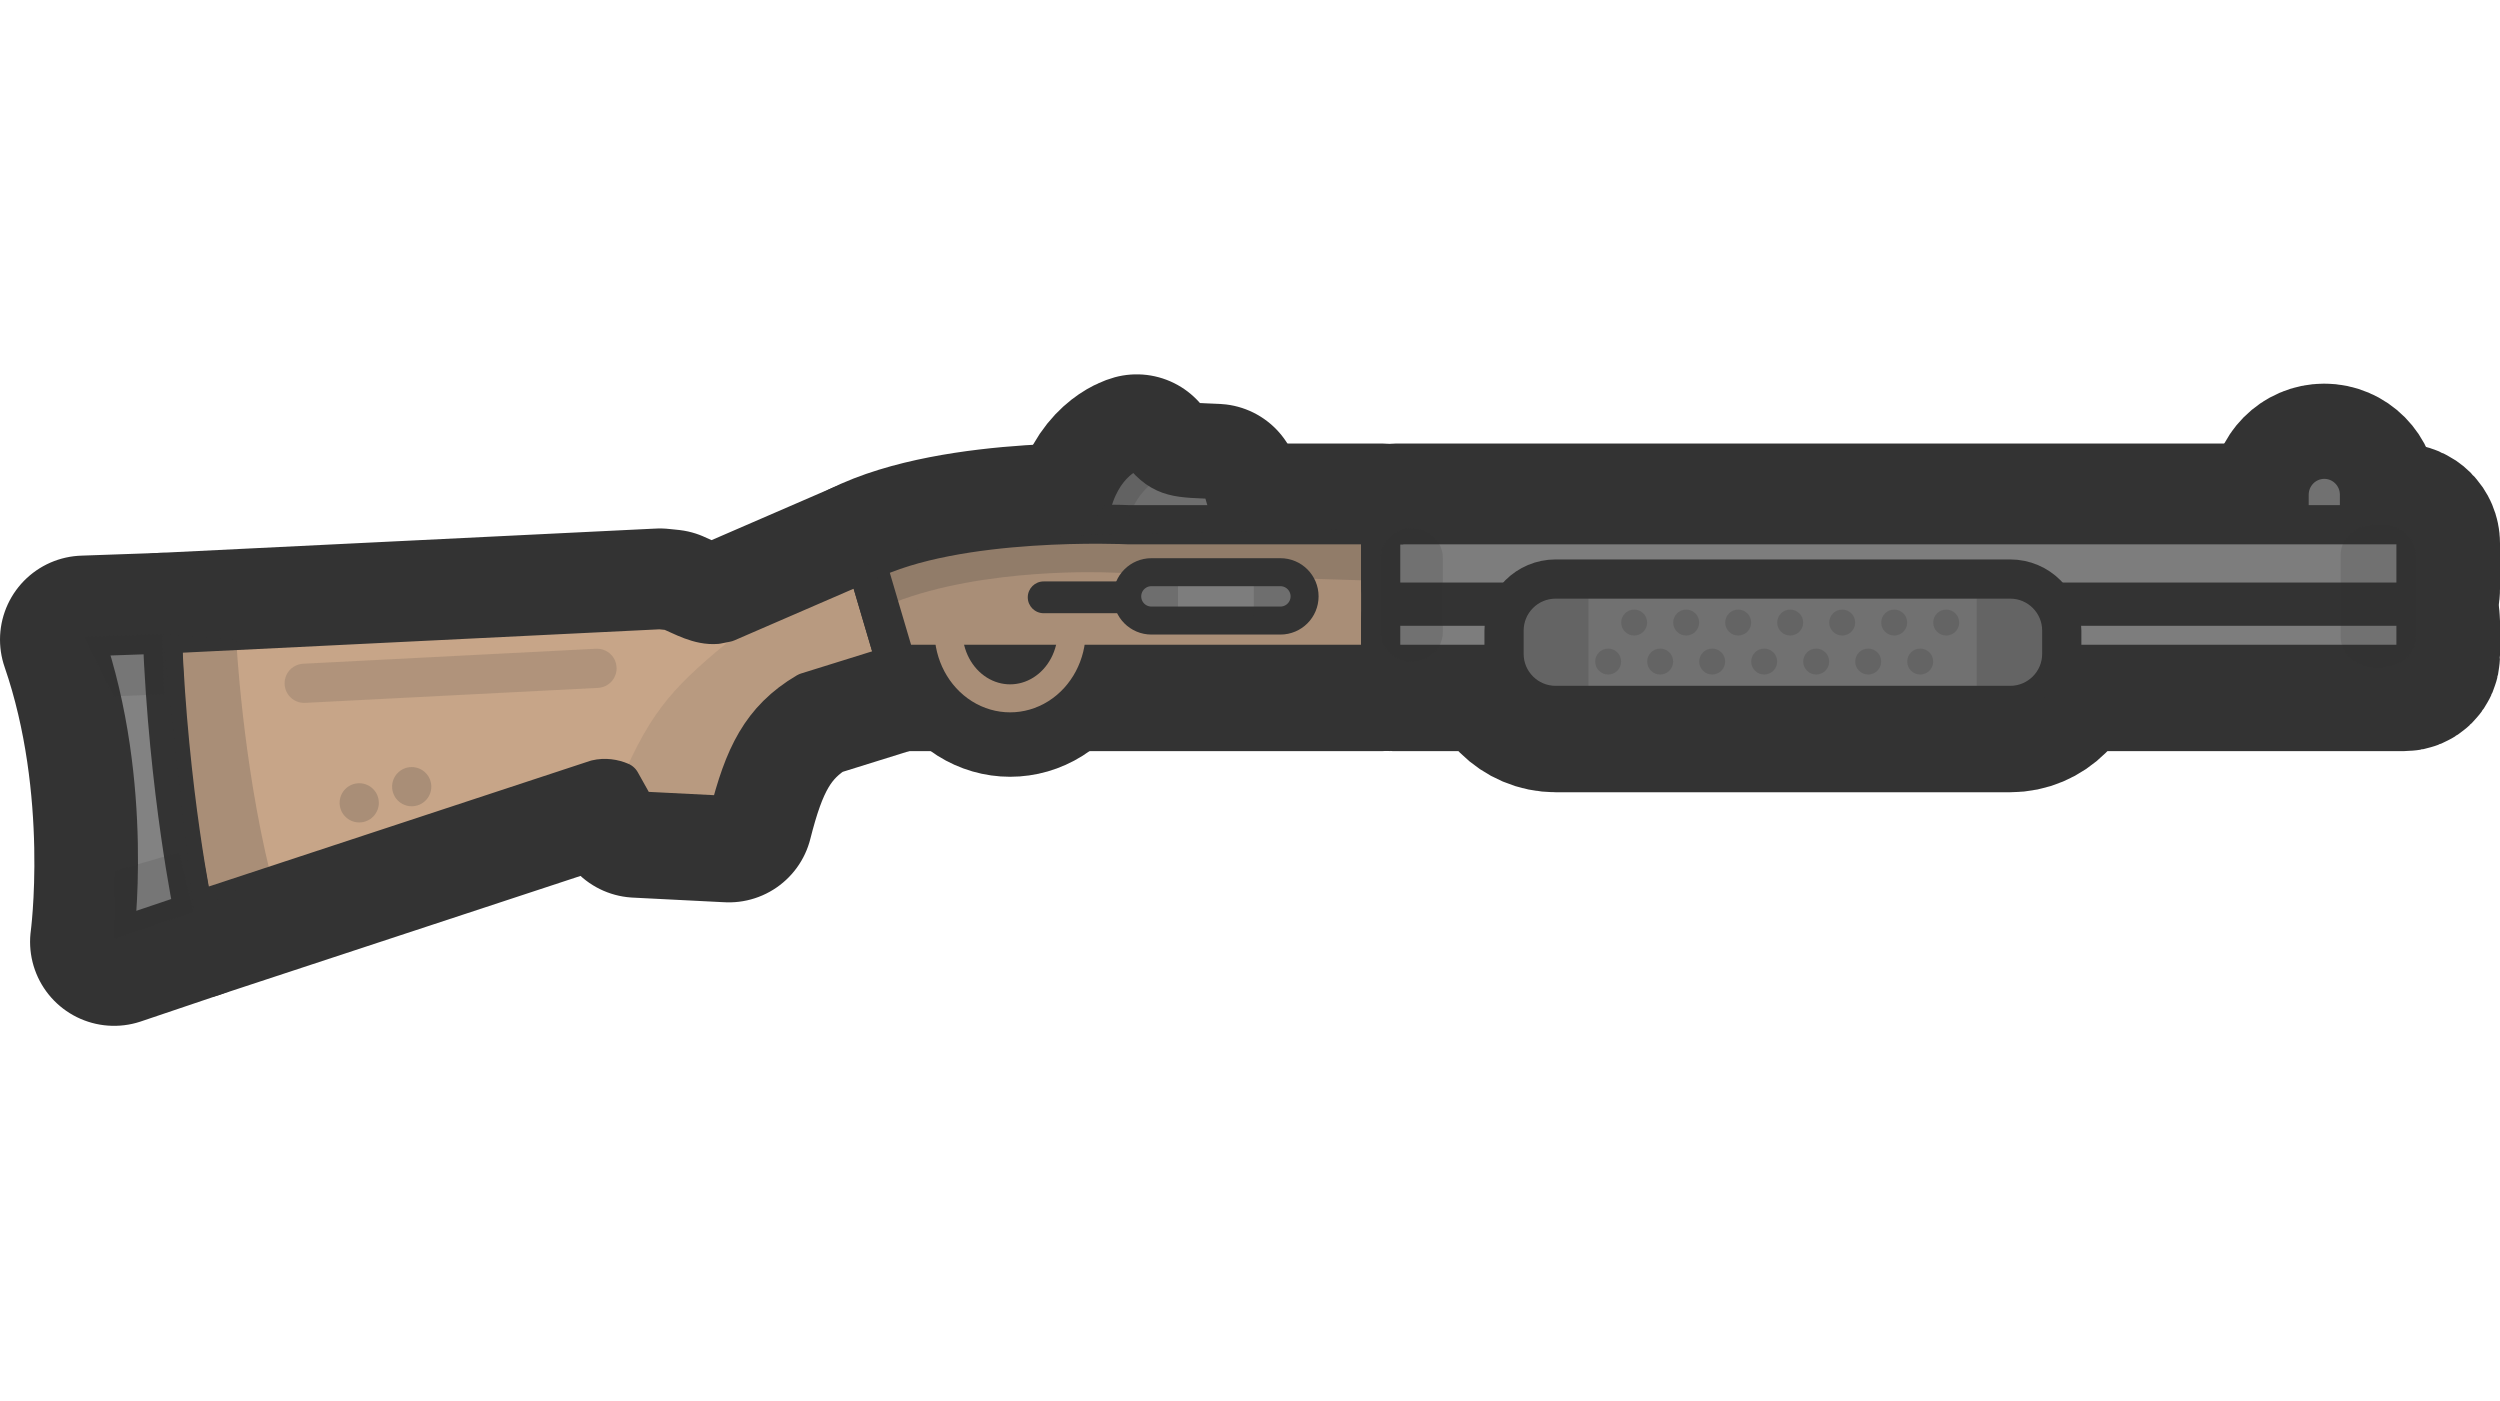
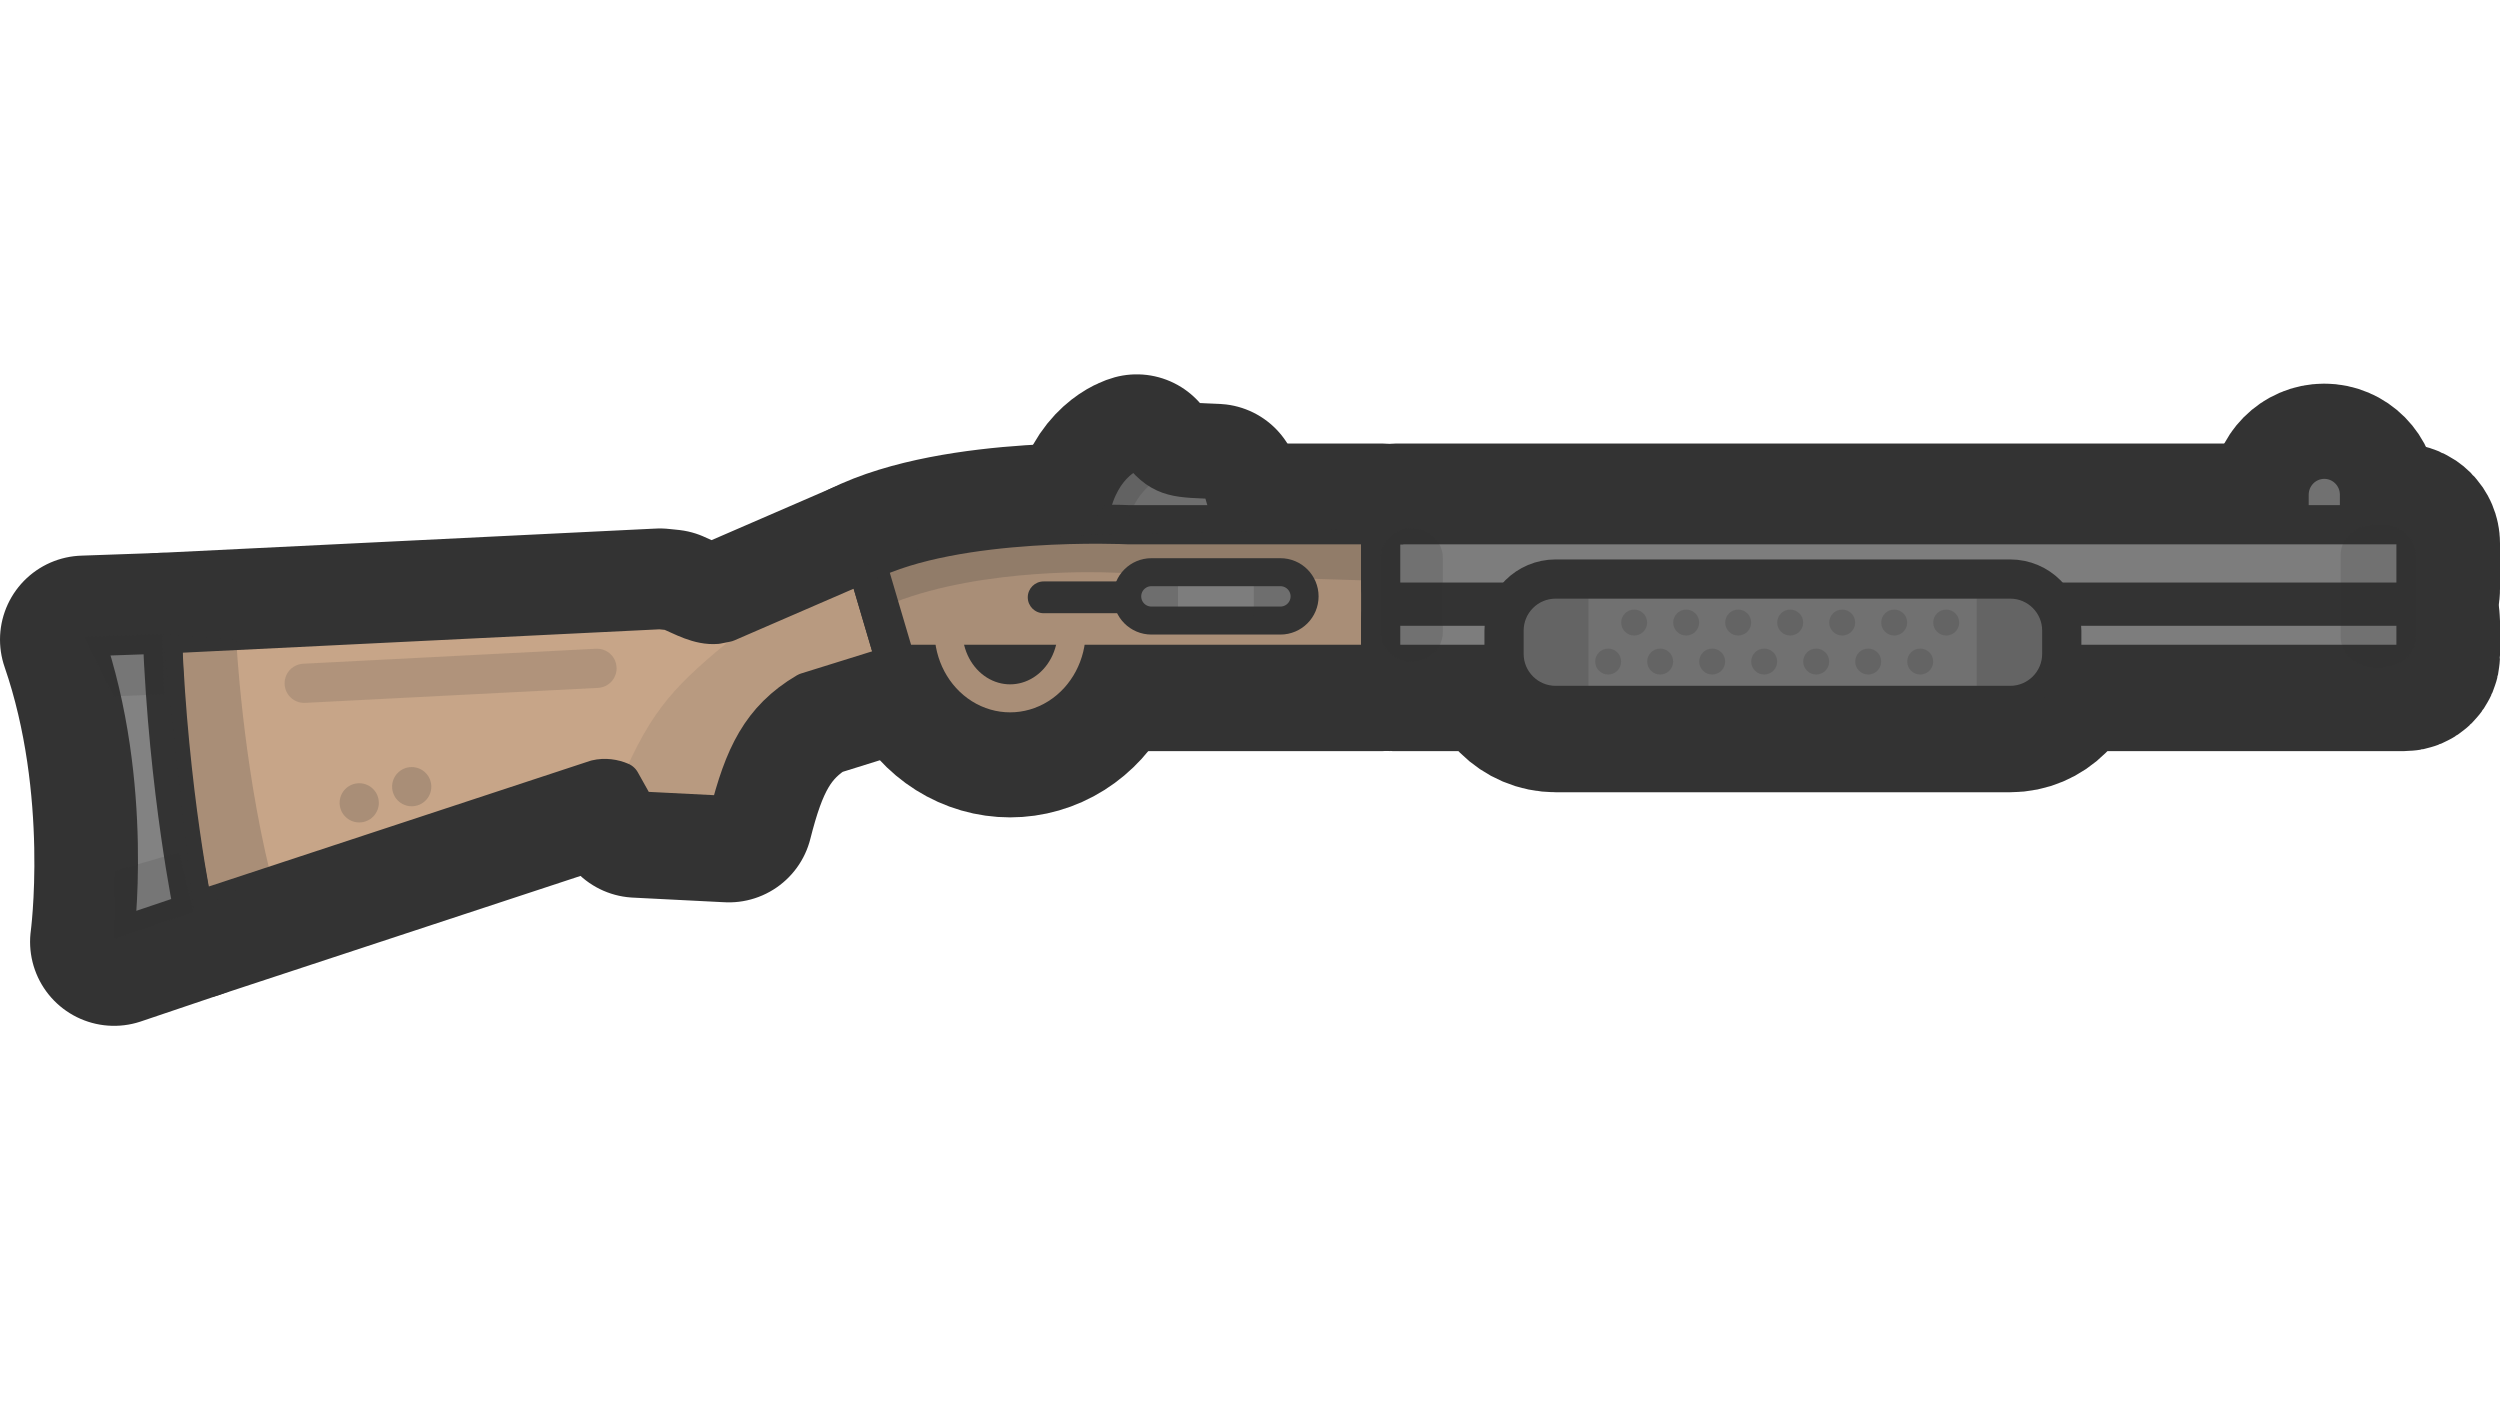
<svg xmlns="http://www.w3.org/2000/svg" width="446.374mm" height="250mm" viewBox="0 0 446.374 250" version="1.1" id="svg5">
  <defs id="defs2" />
  <g id="layer1">
-     <path style="fill:none;stroke:#333333;stroke-width:28;stroke-linecap:round;stroke-linejoin:round;stroke-dasharray:none;stroke-opacity:1" id="path1-2" d="m 191.353,112.694 a 11,12 0 0 1 -5.5,10.392 11,12 0 0 1 -11,0 11,12 0 0 1 -5.5,-10.392" />
+     <path style="fill:none;stroke:#333333;stroke-width:42.5;stroke-linecap:round;stroke-linejoin:round;stroke-dasharray:none;stroke-opacity:1" id="path1-2" d="m 191.353,112.694 a 11,12 0 0 1 -5.5,10.392 11,12 0 0 1 -11,0 11,12 0 0 1 -5.5,-10.392" />
    <path style="fill:#6e6e6e;fill-opacity:1;stroke:#333333;stroke-width:30;stroke-linecap:butt;stroke-linejoin:round;stroke-miterlimit:4;stroke-dasharray:none;stroke-opacity:1" d="m 195.587,92.14 c 1.756,-8.78 7.375,-10.301 7.375,-10.301 4.196,5.407 7.706,4.937 14.164,5.268 l 1.873,6.438 -23.646,-0.117 z" id="path18902-8" />
    <rect style="fill:#717171;fill-opacity:1;fill-rule:evenodd;stroke:#333333;stroke-width:30;stroke-linecap:square;stroke-linejoin:round;stroke-miterlimit:4;stroke-dasharray:none;stroke-dashoffset:188.976;stroke-opacity:1" id="rect18091-1" width="10.566" height="19.019" x="409.718" y="83.5" rx="6.001" ry="5.335" />
    <path style="fill:#c7a588;fill-opacity:1;stroke:#333333;stroke-width:30;stroke-linecap:butt;stroke-linejoin:round;stroke-miterlimit:4;stroke-dasharray:none;stroke-opacity:1" d="m 28.973,113.712 c 0.623,27.629 5.609,49.648 5.609,49.648 l 71.876,-23.682 c 1.563,-0.378 3.114,-0.122 4.362,0.415 l 2.908,5.193 16.411,0.831 v 0 c 2.65,-10.445 5.649,-17.155 13.918,-22.02 l 15.995,-4.986 -5.401,-18.281 -24.928,10.802 -1.753,0.348 c -3.179,0.26 -6.1,-1.5 -8.362,-2.441 l -1.77,-0.183 z" id="path1110-0" />
    <path style="fill:#828282;fill-opacity:1;stroke:#333333;stroke-width:30;stroke-linecap:butt;stroke-linejoin:round;stroke-miterlimit:4;stroke-dasharray:none;stroke-opacity:1" d="m 15,114.202 c 9.136,26.476 5.37,53.96 5.37,53.96 l 14.212,-4.802 c 0,0 -4.503,-21.279 -5.609,-49.648 z" id="path2762-3" />
    <path style="fill:#a98e77;fill-opacity:1;stroke:#333333;stroke-width:30;stroke-linecap:butt;stroke-linejoin:round;stroke-miterlimit:4;stroke-dasharray:none;stroke-opacity:1" d="m 154.651,100.833 c 16.214,-8.128 46.772,-6.644 46.772,-6.644 l 45.096,-4e-5 2.7e-4,24.925 -86.467,-3.1e-4 z" id="path5079-1" />
    <rect style="fill:#7d7d7d;fill-opacity:1;fill-rule:evenodd;stroke:#333333;stroke-width:30;stroke-linecap:round;stroke-linejoin:round;stroke-miterlimit:4;stroke-dasharray:none;stroke-dashoffset:188.976;stroke-opacity:1" id="rect9568-1" width="184.855" height="13.829" x="246.519" y="94.188" ry="2.839" />
    <rect style="fill:#7d7d7d;fill-opacity:1;fill-rule:evenodd;stroke:#333333;stroke-width:30;stroke-linecap:round;stroke-linejoin:round;stroke-miterlimit:4;stroke-dasharray:none;stroke-dashoffset:188.976;stroke-opacity:1" id="rect9568-7-5" width="184.855" height="10.375" x="246.519" y="108.738" ry="2.13" />
    <rect style="fill:#717171;fill-opacity:1;fill-rule:evenodd;stroke:#333333;stroke-width:30;stroke-linecap:round;stroke-linejoin:round;stroke-miterlimit:4;stroke-dasharray:none;stroke-dashoffset:188.976;stroke-opacity:1" id="rect11614-0" width="99.581" height="22.568" x="268.547" y="103.887" ry="9.211" />
    <path style="fill:#6e6e6e;fill-opacity:1;stroke:#333333;stroke-width:5;stroke-linecap:butt;stroke-linejoin:round;stroke-miterlimit:4;stroke-dasharray:none;stroke-opacity:1" d="m 195.587,91.64 c 1.756,-8.78 7.375,-10.301 7.375,-10.301 4.196,5.407 7.706,4.937 14.164,5.268 l 1.873,6.438 -23.646,-0.117 z" id="path18902" />
    <rect style="fill:#717171;fill-opacity:1;fill-rule:evenodd;stroke:#333333;stroke-width:5;stroke-linecap:square;stroke-linejoin:round;stroke-miterlimit:4;stroke-dasharray:none;stroke-dashoffset:188.976;stroke-opacity:1" id="rect18091" width="10.566" height="19.019" x="409.718" y="83" rx="6.001" ry="5.335" />
    <path style="fill:#c7a588;fill-opacity:1;stroke:#333333;stroke-width:7;stroke-linecap:butt;stroke-linejoin:round;stroke-miterlimit:4;stroke-dasharray:none;stroke-opacity:1" d="m 28.973,113.212 c 0.623,27.629 5.609,49.648 5.609,49.648 l 71.876,-23.682 c 1.563,-0.378 3.114,-0.122 4.362,0.415 l 2.908,5.193 16.411,0.831 v 0 c 2.65,-10.445 5.649,-17.155 13.918,-22.02 l 15.995,-4.986 -5.401,-18.281 -24.928,10.802 -1.753,0.348 c -3.179,0.26 -6.1,-1.5 -8.362,-2.441 l -1.77,-0.183 z" id="path1110" />
    <path style="fill:#333333;fill-opacity:0.1;stroke:#000000;stroke-width:0;stroke-linecap:butt;stroke-linejoin:miter;stroke-miterlimit:4;stroke-dasharray:none;stroke-opacity:1" d="m 110.82,139.594 c 5.638,-13.373 10.007,-17.44 20.509,-26.104 l 23.323,-13.157 5.401,18.281 -17.887,6.131 -9.482,12.713 -3.855,10.003 -9.482,-1.146 z" id="path2205" />
    <path style="fill:#828282;fill-opacity:1;stroke:#333333;stroke-width:7;stroke-linecap:butt;stroke-linejoin:round;stroke-miterlimit:4;stroke-dasharray:none;stroke-opacity:1" d="m 15,113.702 c 9.136,26.476 5.37,53.96 5.37,53.96 l 14.212,-4.802 c 0,0 -4.503,-21.279 -5.609,-49.648 z" id="path2762" />
    <path style="fill:#333333;fill-opacity:0.2;stroke:#000000;stroke-width:0;stroke-linecap:butt;stroke-linejoin:miter;stroke-miterlimit:4;stroke-dasharray:none;stroke-opacity:1" d="m 48.245,155.906 c -4.996,-20.342 -6.067,-41.755 -6.067,-41.755 l -13.205,-0.939 5.609,49.648 z" id="path3477" />
    <path style="fill:#333333;fill-opacity:0.15;stroke:#000000;stroke-width:0;stroke-linecap:butt;stroke-linejoin:miter;stroke-miterlimit:4;stroke-dasharray:none;stroke-opacity:1" d="m 20.37,167.662 14.212,-4.802 -2.575,-10.701 -11.599,3.39 z" id="path3760" />
    <path style="fill:#333333;fill-opacity:0.15;stroke:#000000;stroke-width:0;stroke-linecap:butt;stroke-linejoin:miter;stroke-miterlimit:4;stroke-dasharray:none;stroke-opacity:1" d="m 15,113.702 13.973,-0.49 0.358,10.754 -9.1,0.357 z" id="path3795" />
    <path style="fill:#333333;fill-opacity:0.2;stroke:#333333;stroke-width:7;stroke-linecap:round;stroke-linejoin:miter;stroke-miterlimit:4;stroke-dasharray:none;stroke-opacity:0.15" d="m 54.312,122.003 52.283,-2.677" id="path3830" />
    <ellipse style="fill:#333333;fill-opacity:0.2;fill-rule:evenodd;stroke:#333333;stroke-width:0;stroke-linecap:round;stroke-linejoin:round;stroke-miterlimit:4;stroke-dasharray:none;stroke-dashoffset:188.976;stroke-opacity:0.15" id="path4132" cx="64.14" cy="143.347" rx="3.5" ry="3.5" />
    <ellipse style="fill:#333333;fill-opacity:0.2;fill-rule:evenodd;stroke:#333333;stroke-width:0;stroke-linecap:round;stroke-linejoin:round;stroke-miterlimit:4;stroke-dasharray:none;stroke-dashoffset:188.976;stroke-opacity:0.15" id="path4132-9" cx="73.511" cy="140.46" rx="3.5" ry="3.5" />
    <path style="fill:#a98e77;fill-opacity:1;stroke:#333333;stroke-width:7;stroke-linecap:butt;stroke-linejoin:round;stroke-miterlimit:4;stroke-dasharray:none;stroke-opacity:1" d="m 154.651,100.332 c 16.214,-8.128 46.772,-6.644 46.772,-6.644 l 45.096,-4.2e-5 2.6e-4,24.925 -86.467,-3.1e-4 z" id="path5079" />
    <path style="fill:#333333;fill-opacity:0.2;stroke:#000000;stroke-width:0;stroke-linecap:butt;stroke-linejoin:miter;stroke-miterlimit:4;stroke-dasharray:none;stroke-opacity:1" d="m 201.557,92.927 c 0.819,-4.8 5.385,-7.609 5.385,-7.609 l -3.98,-3.98 -7.609,11.589 z" id="path19472" />
    <path style="fill:#333333;fill-opacity:0.2;stroke:#000000;stroke-width:0;stroke-linecap:butt;stroke-linejoin:miter;stroke-miterlimit:4;stroke-dasharray:none;stroke-opacity:1" d="m 159.669,107.564 c 16.208,-6.321 38.088,-5.349 38.088,-5.349 l 47.327,1.459 1.436,-9.393 -50.545,1.127 -26.905,1.297 -14.418,3.627 z" id="path6416" />
    <rect style="fill:#7d7d7d;fill-opacity:1;fill-rule:evenodd;stroke:#333333;stroke-width:5;stroke-linecap:round;stroke-linejoin:round;stroke-miterlimit:4;stroke-dasharray:none;stroke-dashoffset:188.976;stroke-opacity:1" id="rect6637" width="31.667" height="8.636" x="201.266" y="102.165" ry="4.318" />
    <rect style="fill:#333333;fill-opacity:0.2;fill-rule:evenodd;stroke:#333333;stroke-width:0;stroke-linecap:round;stroke-linejoin:round;stroke-miterlimit:4;stroke-dasharray:none;stroke-dashoffset:188.976;stroke-opacity:1" id="rect6931" width="9.068" height="7.773" x="201.266" y="102.165" ry="0" />
    <rect style="fill:#333333;fill-opacity:0.2;fill-rule:evenodd;stroke:#333333;stroke-width:0;stroke-linecap:round;stroke-linejoin:round;stroke-miterlimit:4;stroke-dasharray:none;stroke-dashoffset:188.976;stroke-opacity:1" id="rect6931-2" width="9.068" height="7.773" x="223.864" y="102.165" ry="0" />
    <rect style="fill:#333333;fill-opacity:1;fill-rule:evenodd;stroke:#333333;stroke-width:0;stroke-linecap:round;stroke-linejoin:round;stroke-miterlimit:4;stroke-dasharray:none;stroke-dashoffset:188.976;stroke-opacity:0.2" id="rect7170" width="19.362" height="5.678" x="183.507" y="103.813" ry="2.839" />
    <rect style="fill:#7d7d7d;fill-opacity:1;fill-rule:evenodd;stroke:#333333;stroke-width:7;stroke-linecap:round;stroke-linejoin:round;stroke-miterlimit:4;stroke-dasharray:none;stroke-dashoffset:188.976;stroke-opacity:1" id="rect9568" width="184.855" height="13.829" x="246.519" y="93.688" ry="2.839" />
    <rect style="fill:#7d7d7d;fill-opacity:1;fill-rule:evenodd;stroke:#333333;stroke-width:7;stroke-linecap:round;stroke-linejoin:round;stroke-miterlimit:4;stroke-dasharray:none;stroke-dashoffset:188.976;stroke-opacity:1" id="rect9568-7" width="184.855" height="10.375" x="246.519" y="108.238" ry="2.13" />
    <rect style="fill:#333333;fill-opacity:0.15;fill-rule:evenodd;stroke:#333333;stroke-width:0;stroke-linecap:round;stroke-linejoin:round;stroke-miterlimit:4;stroke-dasharray:none;stroke-dashoffset:188.976;stroke-opacity:1" id="rect16674" width="13.446" height="25.445" x="417.928" y="93.688" rx="6.001" ry="5.335" />
    <path style="fill:none;stroke:#333333;stroke-width:7;stroke-linecap:square;stroke-linejoin:miter;stroke-miterlimit:4;stroke-dasharray:none;stroke-opacity:1" d="m 246.519,93.688 v -6e-6 l 0.536,3e-6" id="path16789" />
    <rect style="fill:#333333;fill-opacity:0.15;fill-rule:evenodd;stroke:#333333;stroke-width:0;stroke-linecap:square;stroke-linejoin:round;stroke-miterlimit:4;stroke-dasharray:none;stroke-dashoffset:188.976;stroke-opacity:1" id="rect17115" width="11.101" height="23.908" x="246.519" y="94.282" rx="6.001" ry="5.335" />
    <rect style="fill:#717171;fill-opacity:1;fill-rule:evenodd;stroke:#333333;stroke-width:7;stroke-linecap:round;stroke-linejoin:round;stroke-miterlimit:4;stroke-dasharray:none;stroke-dashoffset:188.976;stroke-opacity:1" id="rect11614" width="99.581" height="22.568" x="268.547" y="103.387" ry="9.211" />
    <circle style="fill:#333333;fill-opacity:0.2;fill-rule:evenodd;stroke:#333333;stroke-width:0;stroke-linecap:round;stroke-linejoin:round;stroke-miterlimit:4;stroke-dasharray:none;stroke-dashoffset:188.976;stroke-opacity:1" id="path25807" cx="291.781" cy="111.156" r="2.321" />
    <circle style="fill:#333333;fill-opacity:0.2;fill-rule:evenodd;stroke:#333333;stroke-width:0;stroke-linecap:round;stroke-linejoin:round;stroke-miterlimit:4;stroke-dasharray:none;stroke-dashoffset:188.976;stroke-opacity:1" id="path25807-3" cx="301.067" cy="111.156" r="2.321" />
    <circle style="fill:#333333;fill-opacity:0.2;fill-rule:evenodd;stroke:#333333;stroke-width:0;stroke-linecap:round;stroke-linejoin:round;stroke-miterlimit:4;stroke-dasharray:none;stroke-dashoffset:188.976;stroke-opacity:1" id="path25807-3-9" cx="310.353" cy="111.156" r="2.321" />
    <circle style="fill:#333333;fill-opacity:0.2;fill-rule:evenodd;stroke:#333333;stroke-width:0;stroke-linecap:round;stroke-linejoin:round;stroke-miterlimit:4;stroke-dasharray:none;stroke-dashoffset:188.976;stroke-opacity:1" id="path25807-34" cx="319.638" cy="111.156" r="2.321" />
    <circle style="fill:#333333;fill-opacity:0.2;fill-rule:evenodd;stroke:#333333;stroke-width:0;stroke-linecap:round;stroke-linejoin:round;stroke-miterlimit:4;stroke-dasharray:none;stroke-dashoffset:188.976;stroke-opacity:1" id="path25807-3-5" cx="328.924" cy="111.156" r="2.321" />
    <circle style="fill:#333333;fill-opacity:0.2;fill-rule:evenodd;stroke:#333333;stroke-width:0;stroke-linecap:round;stroke-linejoin:round;stroke-miterlimit:4;stroke-dasharray:none;stroke-dashoffset:188.976;stroke-opacity:1" id="path25807-3-9-4" cx="338.21" cy="111.156" r="2.321" />
    <circle style="fill:#333333;fill-opacity:0.2;fill-rule:evenodd;stroke:#333333;stroke-width:0;stroke-linecap:round;stroke-linejoin:round;stroke-miterlimit:4;stroke-dasharray:none;stroke-dashoffset:188.976;stroke-opacity:1" id="path25807-3-5-2" cx="347.495" cy="111.156" r="2.321" />
    <circle style="fill:#333333;fill-opacity:0.2;fill-rule:evenodd;stroke:#333333;stroke-width:0;stroke-linecap:round;stroke-linejoin:round;stroke-miterlimit:4;stroke-dasharray:none;stroke-dashoffset:188.976;stroke-opacity:1" id="path25807-3-5-2-59" cx="342.853" cy="118.12" r="2.321" />
    <circle style="fill:#333333;fill-opacity:0.2;fill-rule:evenodd;stroke:#333333;stroke-width:0;stroke-linecap:round;stroke-linejoin:round;stroke-miterlimit:4;stroke-dasharray:none;stroke-dashoffset:188.976;stroke-opacity:1" id="path25807-3-6" cx="287.138" cy="118.12" r="2.321" />
    <circle style="fill:#333333;fill-opacity:0.2;fill-rule:evenodd;stroke:#333333;stroke-width:0;stroke-linecap:round;stroke-linejoin:round;stroke-miterlimit:4;stroke-dasharray:none;stroke-dashoffset:188.976;stroke-opacity:1" id="path25807-3-9-41" cx="296.424" cy="118.12" r="2.321" />
    <circle style="fill:#333333;fill-opacity:0.2;fill-rule:evenodd;stroke:#333333;stroke-width:0;stroke-linecap:round;stroke-linejoin:round;stroke-miterlimit:4;stroke-dasharray:none;stroke-dashoffset:188.976;stroke-opacity:1" id="path25807-34-3" cx="305.71" cy="118.12" r="2.321" />
    <circle style="fill:#333333;fill-opacity:0.2;fill-rule:evenodd;stroke:#333333;stroke-width:0;stroke-linecap:round;stroke-linejoin:round;stroke-miterlimit:4;stroke-dasharray:none;stroke-dashoffset:188.976;stroke-opacity:1" id="path25807-3-5-3" cx="314.995" cy="118.12" r="2.321" />
    <circle style="fill:#333333;fill-opacity:0.2;fill-rule:evenodd;stroke:#333333;stroke-width:0;stroke-linecap:round;stroke-linejoin:round;stroke-miterlimit:4;stroke-dasharray:none;stroke-dashoffset:188.976;stroke-opacity:1" id="path25807-3-9-4-5" cx="324.281" cy="118.12" r="2.321" />
    <circle style="fill:#333333;fill-opacity:0.2;fill-rule:evenodd;stroke:#333333;stroke-width:0;stroke-linecap:round;stroke-linejoin:round;stroke-miterlimit:4;stroke-dasharray:none;stroke-dashoffset:188.976;stroke-opacity:1" id="path25807-3-5-2-5" cx="333.567" cy="118.12" r="2.321" />
    <rect style="fill:#333333;fill-opacity:0.2;fill-rule:evenodd;stroke:#333333;stroke-width:0;stroke-linecap:square;stroke-linejoin:round;stroke-miterlimit:4;stroke-dasharray:none;stroke-dashoffset:188.976;stroke-opacity:1" id="rect18575" width="12.153" height="18.865" x="271.461" y="105.79" rx="0" ry="0" />
    <rect style="fill:#333333;fill-opacity:0.2;fill-rule:evenodd;stroke:#333333;stroke-width:0;stroke-linecap:square;stroke-linejoin:round;stroke-miterlimit:4;stroke-dasharray:none;stroke-dashoffset:188.976;stroke-opacity:1" id="rect18575-6" width="12.153" height="18.865" x="352.93" y="105.745" rx="0" ry="0" />
    <path style="fill:none;stroke:#a98e77;stroke-width:5;stroke-linecap:round;stroke-linejoin:round;stroke-dasharray:none" id="path1" d="m 191.353,112.69 a 11,12 0 0 1 -5.5,10.392 11,12 0 0 1 -11,0 11,12 0 0 1 -5.5,-10.392" />
  </g>
</svg>
